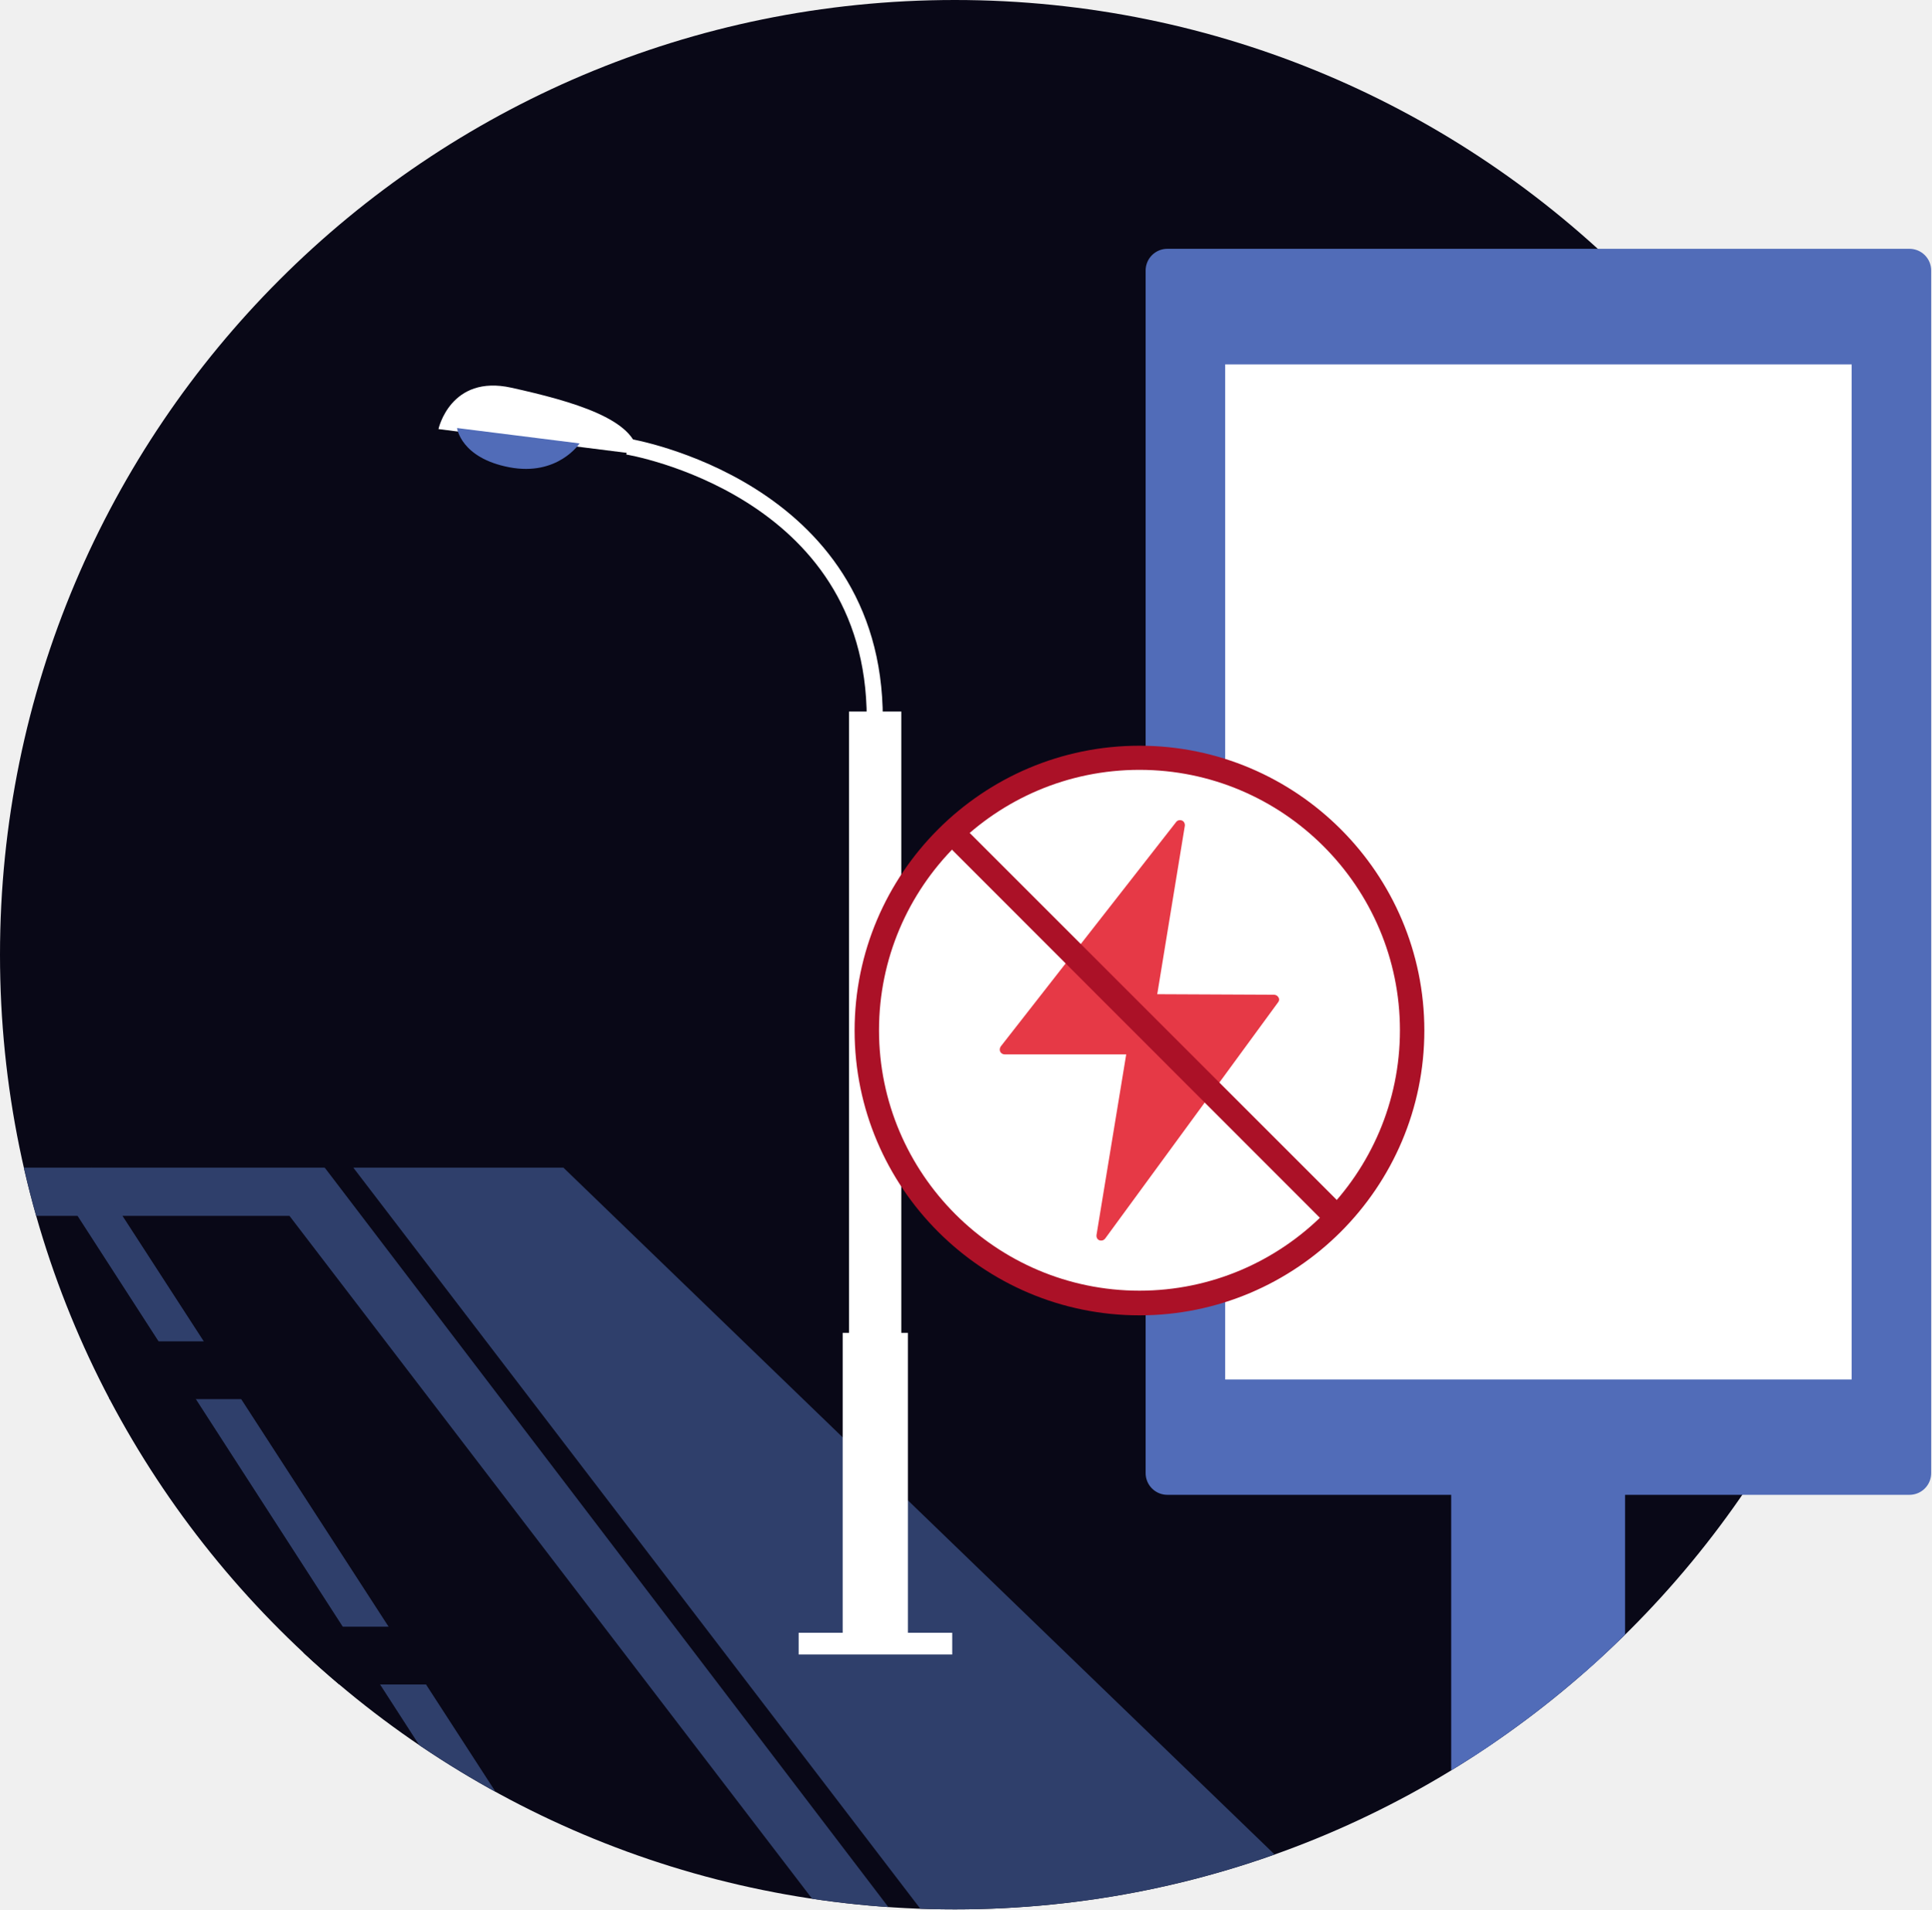
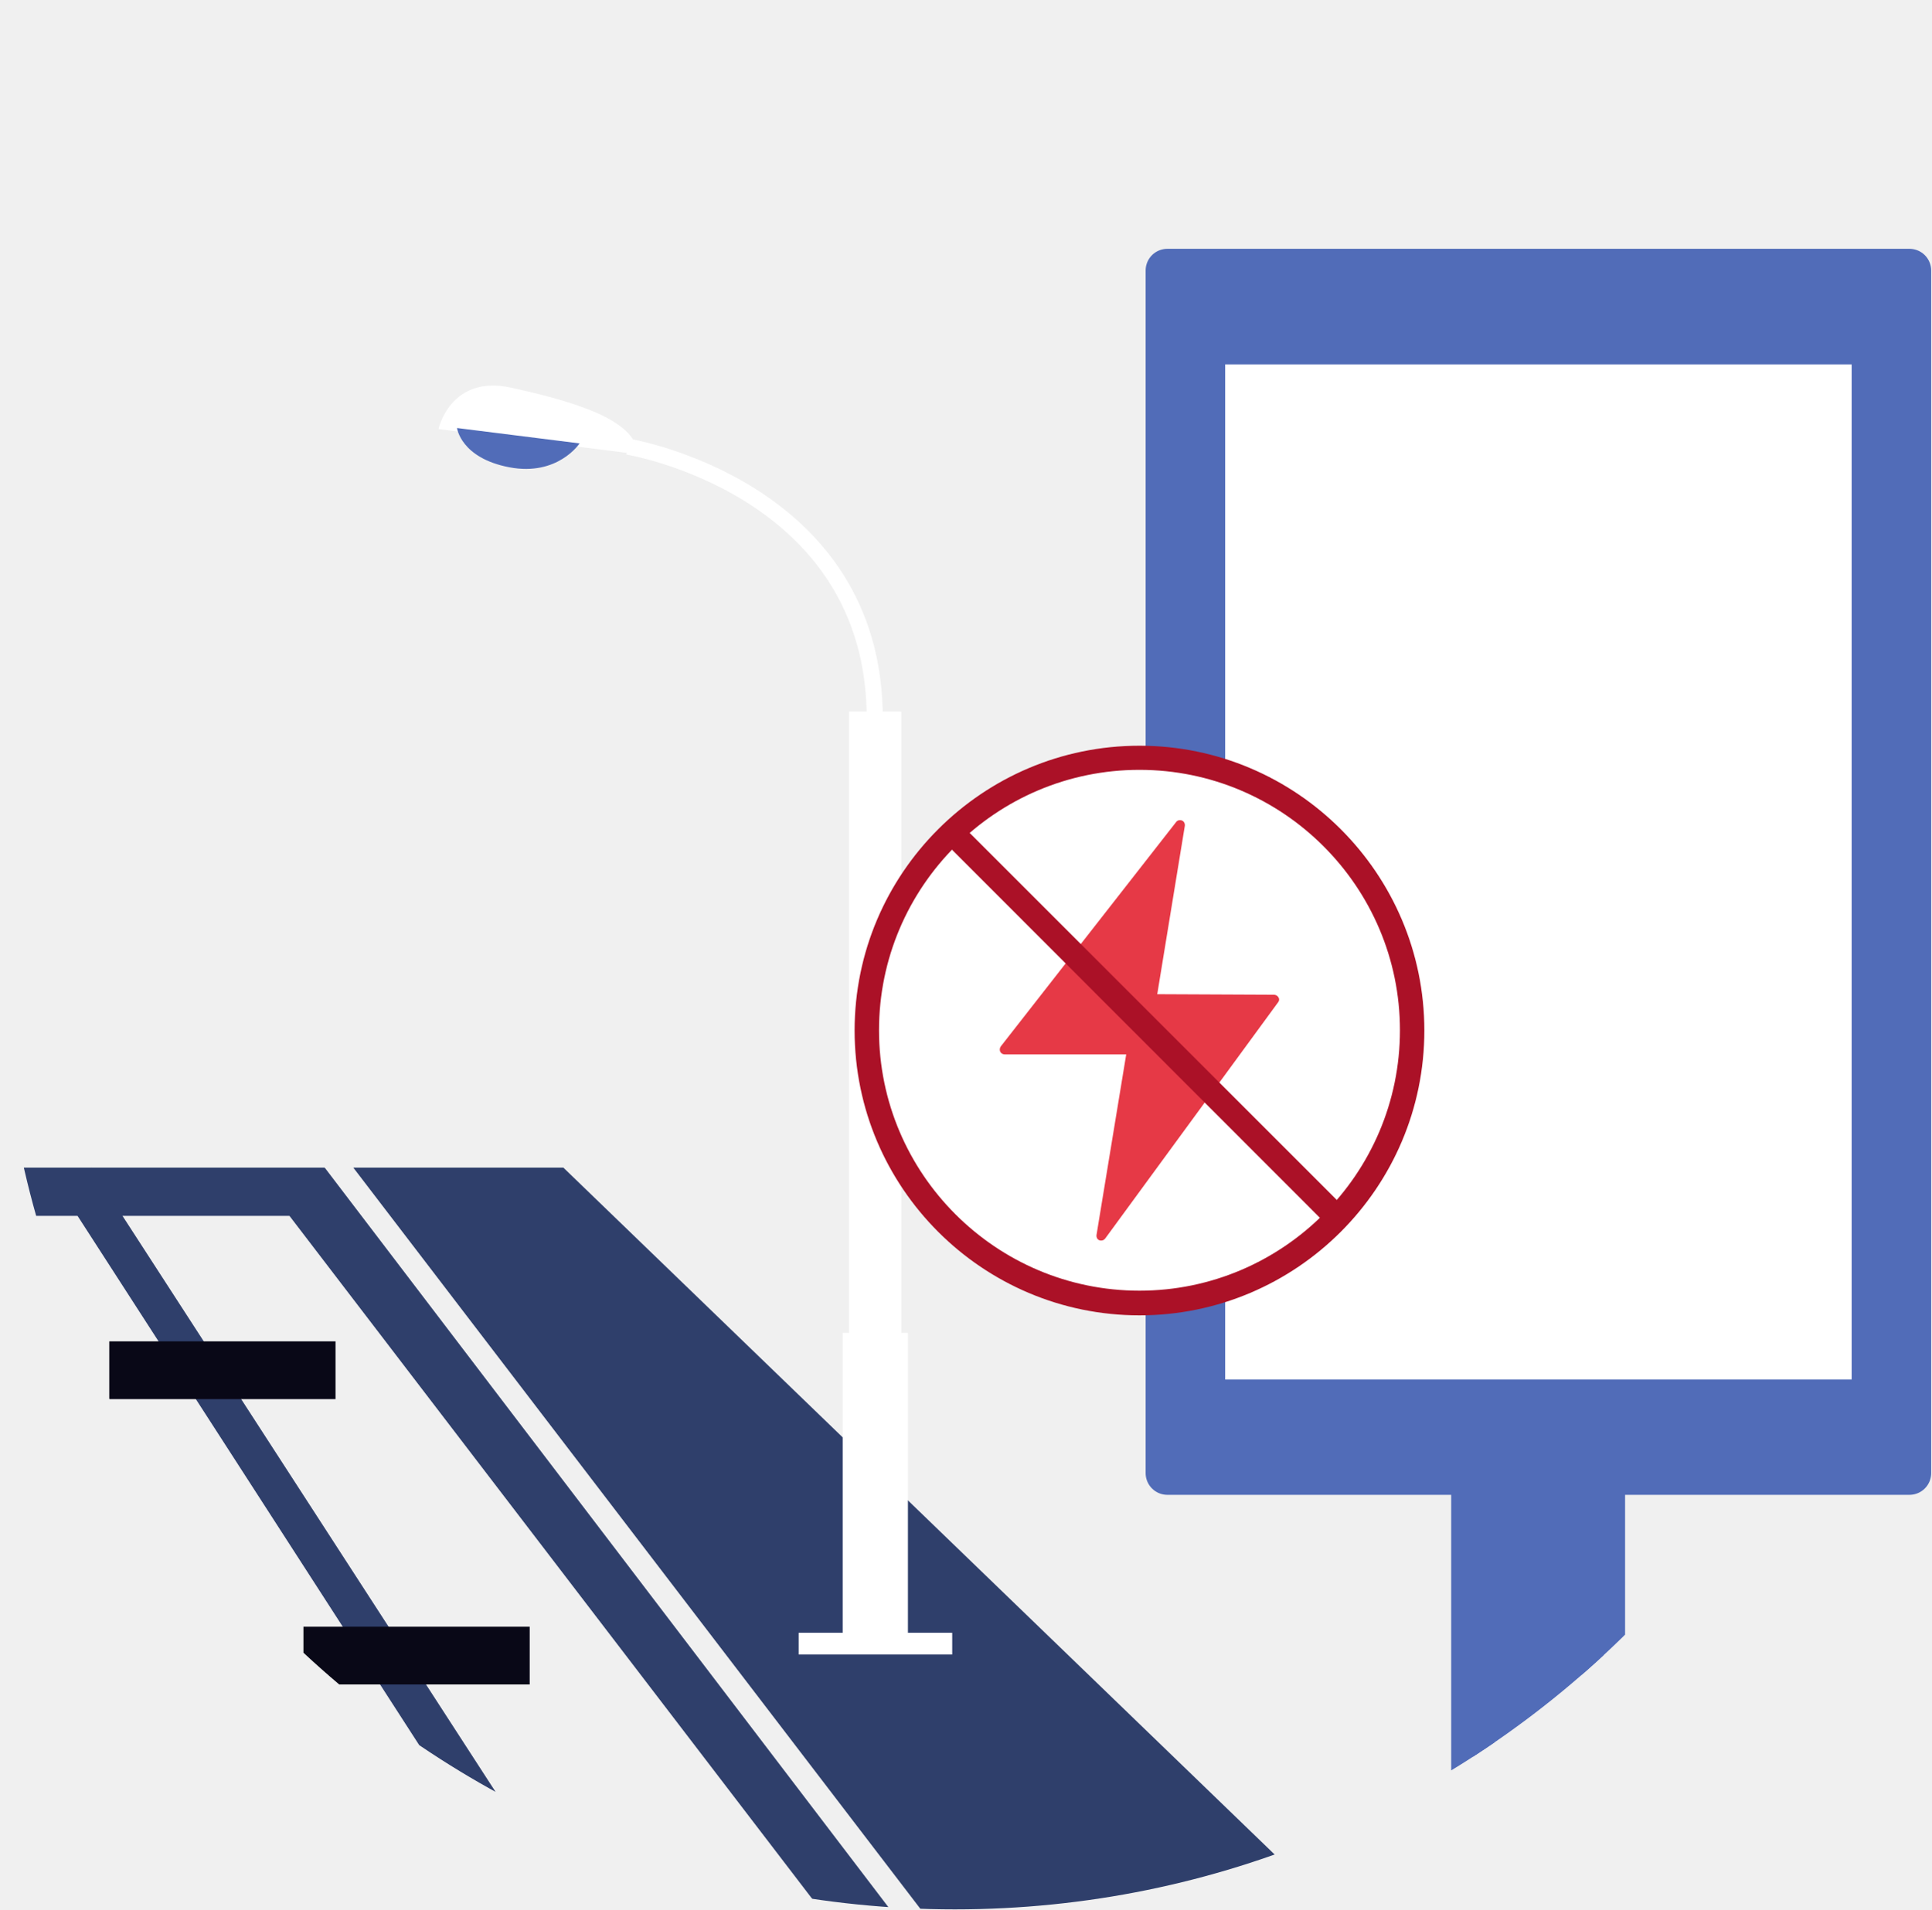
<svg xmlns="http://www.w3.org/2000/svg" xmlns:xlink="http://www.w3.org/1999/xlink" version="1.1" id="Calque_1" x="0px" y="0px" viewBox="0 0 72.81 72" style="enable-background:new 0 0 72.81 72;" xml:space="preserve">
  <style type="text/css">
- 	.st0{fill-rule:evenodd;clip-rule:evenodd;fill:#090817;}
- 	
+ 	.st0{fill-rule:evenodd;clip-rule:evenodd;fill:#09081700;}
+ 
		.st1{fill-rule:evenodd;clip-rule:evenodd;fill:#516CB8;stroke:#516CB8;stroke-width:1.636;stroke-linecap:round;stroke-linejoin:round;stroke-miterlimit:10;}
	.st2{fill-rule:evenodd;clip-rule:evenodd;fill:#FFFFFF;}
	.st3{clip-path:url(#SVGID_00000062171939778404285060000014623972659552327333_);}
	.st4{fill:#2F3F6B;}
	.st5{fill-rule:evenodd;clip-rule:evenodd;fill:none;stroke:#2F3F6B;stroke-width:1.819;stroke-miterlimit:10;}
	.st6{fill-rule:evenodd;clip-rule:evenodd;fill:#2F3F6B;}
	.st7{fill:#090817;}
- 	
+ 
		.st8{clip-path:url(#SVGID_00000062171939778404285060000014623972659552327333_);fill-rule:evenodd;clip-rule:evenodd;fill:#516CB8;stroke:#516CB8;stroke-width:1.636;stroke-linecap:round;stroke-linejoin:round;stroke-miterlimit:10;}
	.st9{fill:#FFFFFF;}
	.st10{fill:none;stroke:#FFFFFF;stroke-width:0.606;stroke-miterlimit:10;}
	.st11{fill:#516CB8;}
	.st12{fill-rule:evenodd;clip-rule:evenodd;fill:none;stroke:#2F3F6B;stroke-width:1.636;stroke-miterlimit:10;}
	.st13{fill:#AB1127;}
	.st14{fill:#E63946;}
</style>
  <g>
    <g>
      <circle class="st0" cx="36" cy="36" r="36" />
    </g>
    <g>
      <rect x="44.01" y="10.2" class="st1" width="27.98" height="45.35" />
      <rect x="46.19" y="13.74" class="st2" width="23.62" height="38.28" />
    </g>
    <g>
      <defs>
        <circle id="SVGID_1_" cx="36" cy="36" r="36" />
      </defs>
      <clipPath id="SVGID_00000022546105427994215960000007184436605444773257_">
        <use xlink:href="#SVGID_1_" style="overflow:visible;" />
      </clipPath>
      <g style="clip-path:url(#SVGID_00000022546105427994215960000007184436605444773257_);">
        <g>
          <path class="st4" d="M30.58,71.55L10.47,45.27l1.78-1.23l21.3,27.95l-2.14-0.02C31.08,71.96,30.78,71.81,30.58,71.55z" />
        </g>
        <line class="st5" x1="-2.04" y1="44.94" x2="12.24" y2="44.94" />
        <polygon class="st6" points="13.32,44.03 21.24,44.03 52.61,74.33 37.01,75    " />
        <g>
          <g>
            <polygon class="st4" points="19.77,71.95 2.55,45.27 3.44,44.03 21.54,71.98      " />
          </g>
          <rect x="4.12" y="50.58" class="st7" width="8.53" height="2.18" />
          <rect x="11.44" y="61.34" class="st7" width="8.53" height="2.18" />
        </g>
      </g>
      <rect x="55.53" y="54.91" style="clip-path:url(#SVGID_00000022546105427994215960000007184436605444773257_);fill-rule:evenodd;clip-rule:evenodd;fill:#516CB8;stroke:#516CB8;stroke-width:1.636;stroke-linecap:round;stroke-linejoin:round;stroke-miterlimit:10;" width="4.92" height="14.14" />
      <g style="clip-path:url(#SVGID_00000022546105427994215960000007184436605444773257_);">
        <rect x="31.77" y="50.26" class="st9" width="2.46" height="11.75" />
        <rect x="32.01" y="26.83" class="st9" width="1.97" height="23.45" />
        <path class="st10" d="M23.66,16.84c0,0,9.32,1.52,9.32,10.25" />
        <g>
          <path class="st9" d="M16.53,16.18c0,0,0.45-2.07,2.75-1.56s4.7,1.19,4.77,2.51L16.53,16.18z" />
          <path class="st11" d="M17.23,16.14c0,0,0.14,1.13,1.97,1.48c1.83,0.35,2.65-0.9,2.65-0.9L17.23,16.14z" />
        </g>
        <rect x="30.11" y="61.57" class="st9" width="5.79" height="0.82" />
      </g>
    </g>
    <path class="st12" d="M38.92,65.52" />
    <g>
      <g>
        <circle class="st9" cx="42.96" cy="38.85" r="10.28" />
        <path class="st13" d="M42.96,49.6c-5.92,0-10.74-4.82-10.74-10.74s4.82-10.74,10.74-10.74c5.92,0,10.74,4.82,10.74,10.74     S48.88,49.6,42.96,49.6z M42.96,29.03c-5.42,0-9.82,4.41-9.82,9.82s4.41,9.82,9.82,9.82s9.82-4.41,9.82-9.82     S48.37,29.03,42.96,29.03z" />
      </g>
      <g>
        <path class="st14" d="M48.2,37.61c-0.03-0.06-0.1-0.1-0.17-0.1l-4.4-0.02l1.04-6.35c0.01-0.08-0.03-0.17-0.11-0.2     c-0.08-0.03-0.17-0.01-0.22,0.06l-6.61,8.46c-0.04,0.06-0.05,0.13-0.02,0.2c0.03,0.06,0.1,0.1,0.17,0.1h4.58l-1.12,6.81     c-0.01,0.09,0.03,0.17,0.11,0.2c0.02,0.01,0.05,0.01,0.07,0.01c0.06,0,0.11-0.03,0.15-0.08l6.52-8.91     C48.23,37.74,48.24,37.67,48.2,37.61z" />
      </g>
      <g>
        <path class="st13" d="M50.36,46.32c-0.12,0-0.24-0.04-0.33-0.13L35.93,32.08c-0.18-0.18-0.18-0.47,0-0.65     c0.18-0.18,0.47-0.18,0.65,0l14.11,14.11c0.18,0.18,0.18,0.47,0,0.65C50.6,46.28,50.48,46.32,50.36,46.32z" />
      </g>
    </g>
  </g>
</svg>
